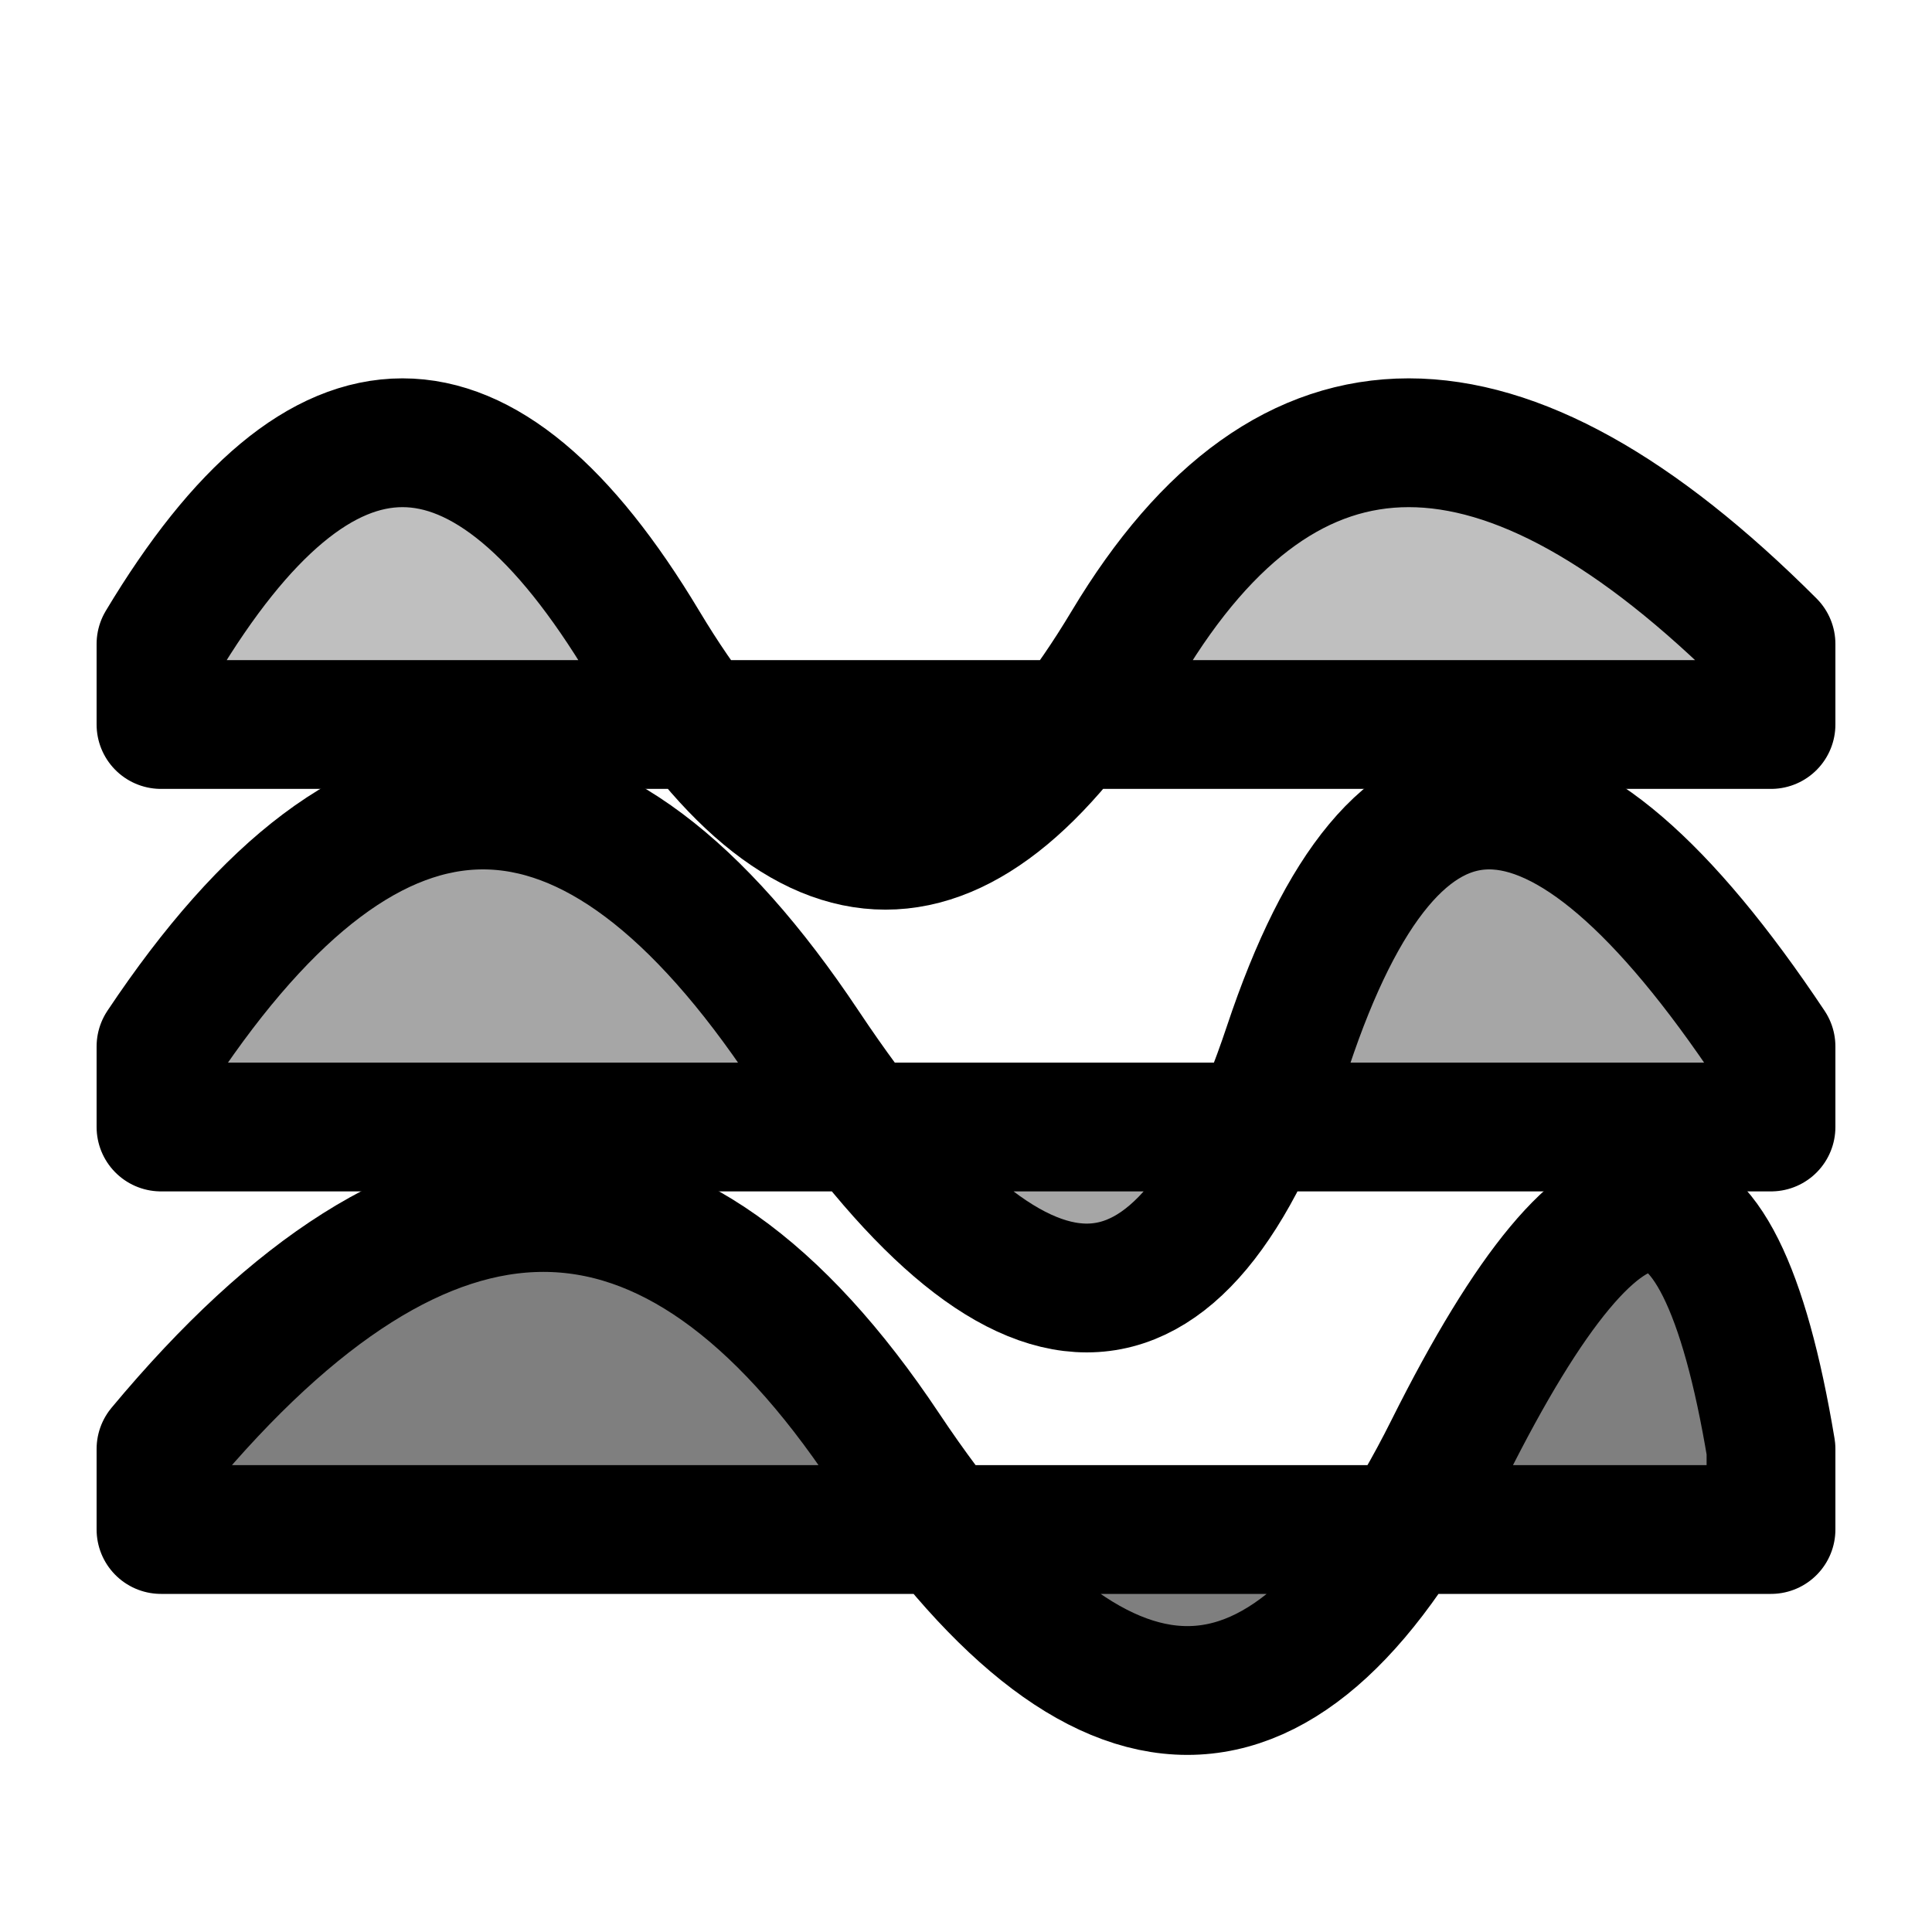
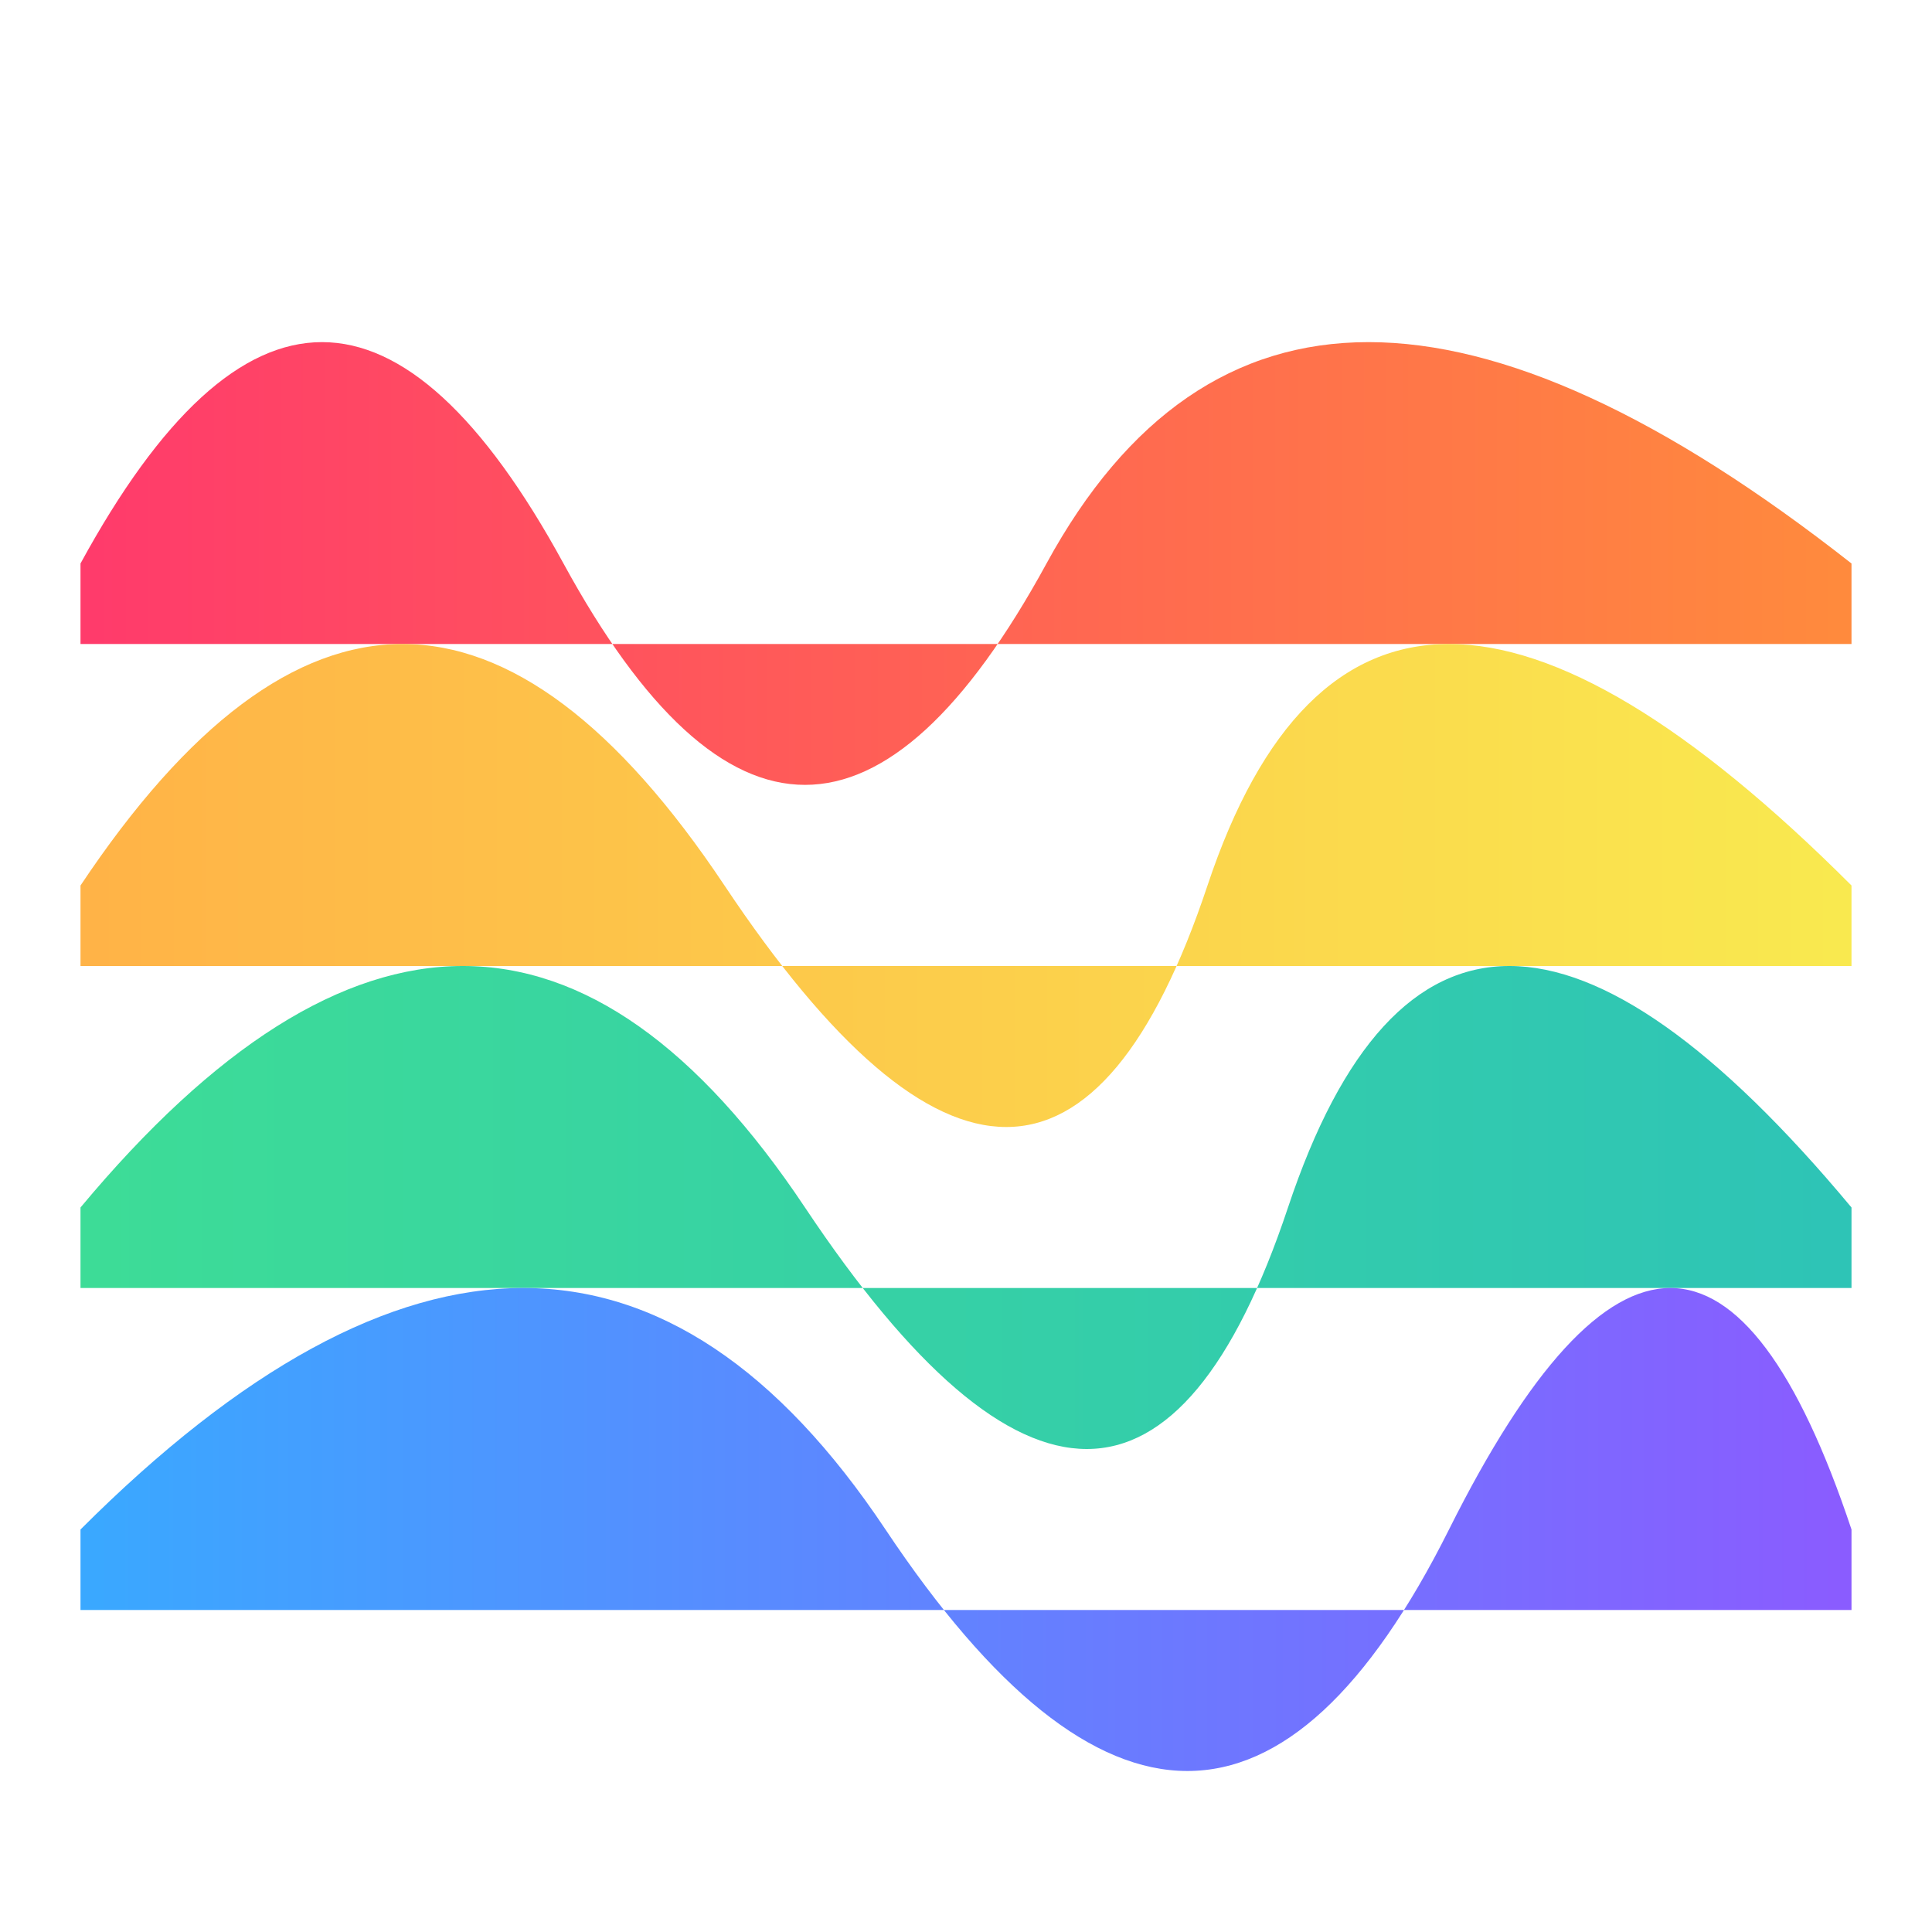
- <svg xmlns="http://www.w3.org/2000/svg" viewBox="0 0 24 24" fill="none" stroke="currentColor" stroke-width="1.6" stroke-linecap="round" stroke-linejoin="round">
-   <path d="M2 8 Q5 3 8 8 T14 8 T22 8 L22 9 L2 9 Z" fill="currentColor" fill-opacity="0.25" />
-   <path d="M2 13 Q6 7 10 13 T16 13 T22 13 L22 14 L2 14 Z" fill="currentColor" fill-opacity="0.35" />
-   <path d="M2 18 Q7 12 11 18 T18 18 T22 18 L22 19 L2 19 Z" fill="currentColor" fill-opacity="0.5" />
+ <svg xmlns="http://www.w3.org/2000/svg" viewBox="0 0 24 24">
+   <defs>
+     <linearGradient id="jp-g1" x1="0" x2="1" y1="0" y2="0">
+       <stop offset="0%" stop-color="#ff3b6b" />
+       <stop offset="100%" stop-color="#ff8a3d" />
+     </linearGradient>
+     <linearGradient id="jp-g2" x1="0" x2="1" y1="0" y2="0">
+       <stop offset="0%" stop-color="#ffb347" />
+       <stop offset="100%" stop-color="#f9e94f" />
+     </linearGradient>
+     <linearGradient id="jp-g3" x1="0" x2="1" y1="0" y2="0">
+       <stop offset="0%" stop-color="#3ddc97" />
+       <stop offset="100%" stop-color="#2ec4b6" />
+     </linearGradient>
+     <linearGradient id="jp-g4" x1="0" x2="1" y1="0" y2="0">
+       <stop offset="0%" stop-color="#3aa8ff" />
+       <stop offset="100%" stop-color="#8a5cff" />
+     </linearGradient>
+   </defs>
+   <path d="M1 7  Q4 1.5 7 7  T13 7  T23 7  L23 8 L1 8 Z" fill="url(#jp-g1)" />
+   <path d="M1 11 Q5 5   9 11 T15 11 T23 11 L23 12 L1 12 Z" fill="url(#jp-g2)" />
+   <path d="M1 15 Q6 9  10 15 T16 15 T23 15 L23 16 L1 16 Z" fill="url(#jp-g3)" />
+   <path d="M1 19 Q7 13 11 19 T18 19 T23 19 L23 20 L1 20 Z" fill="url(#jp-g4)" />
</svg>
